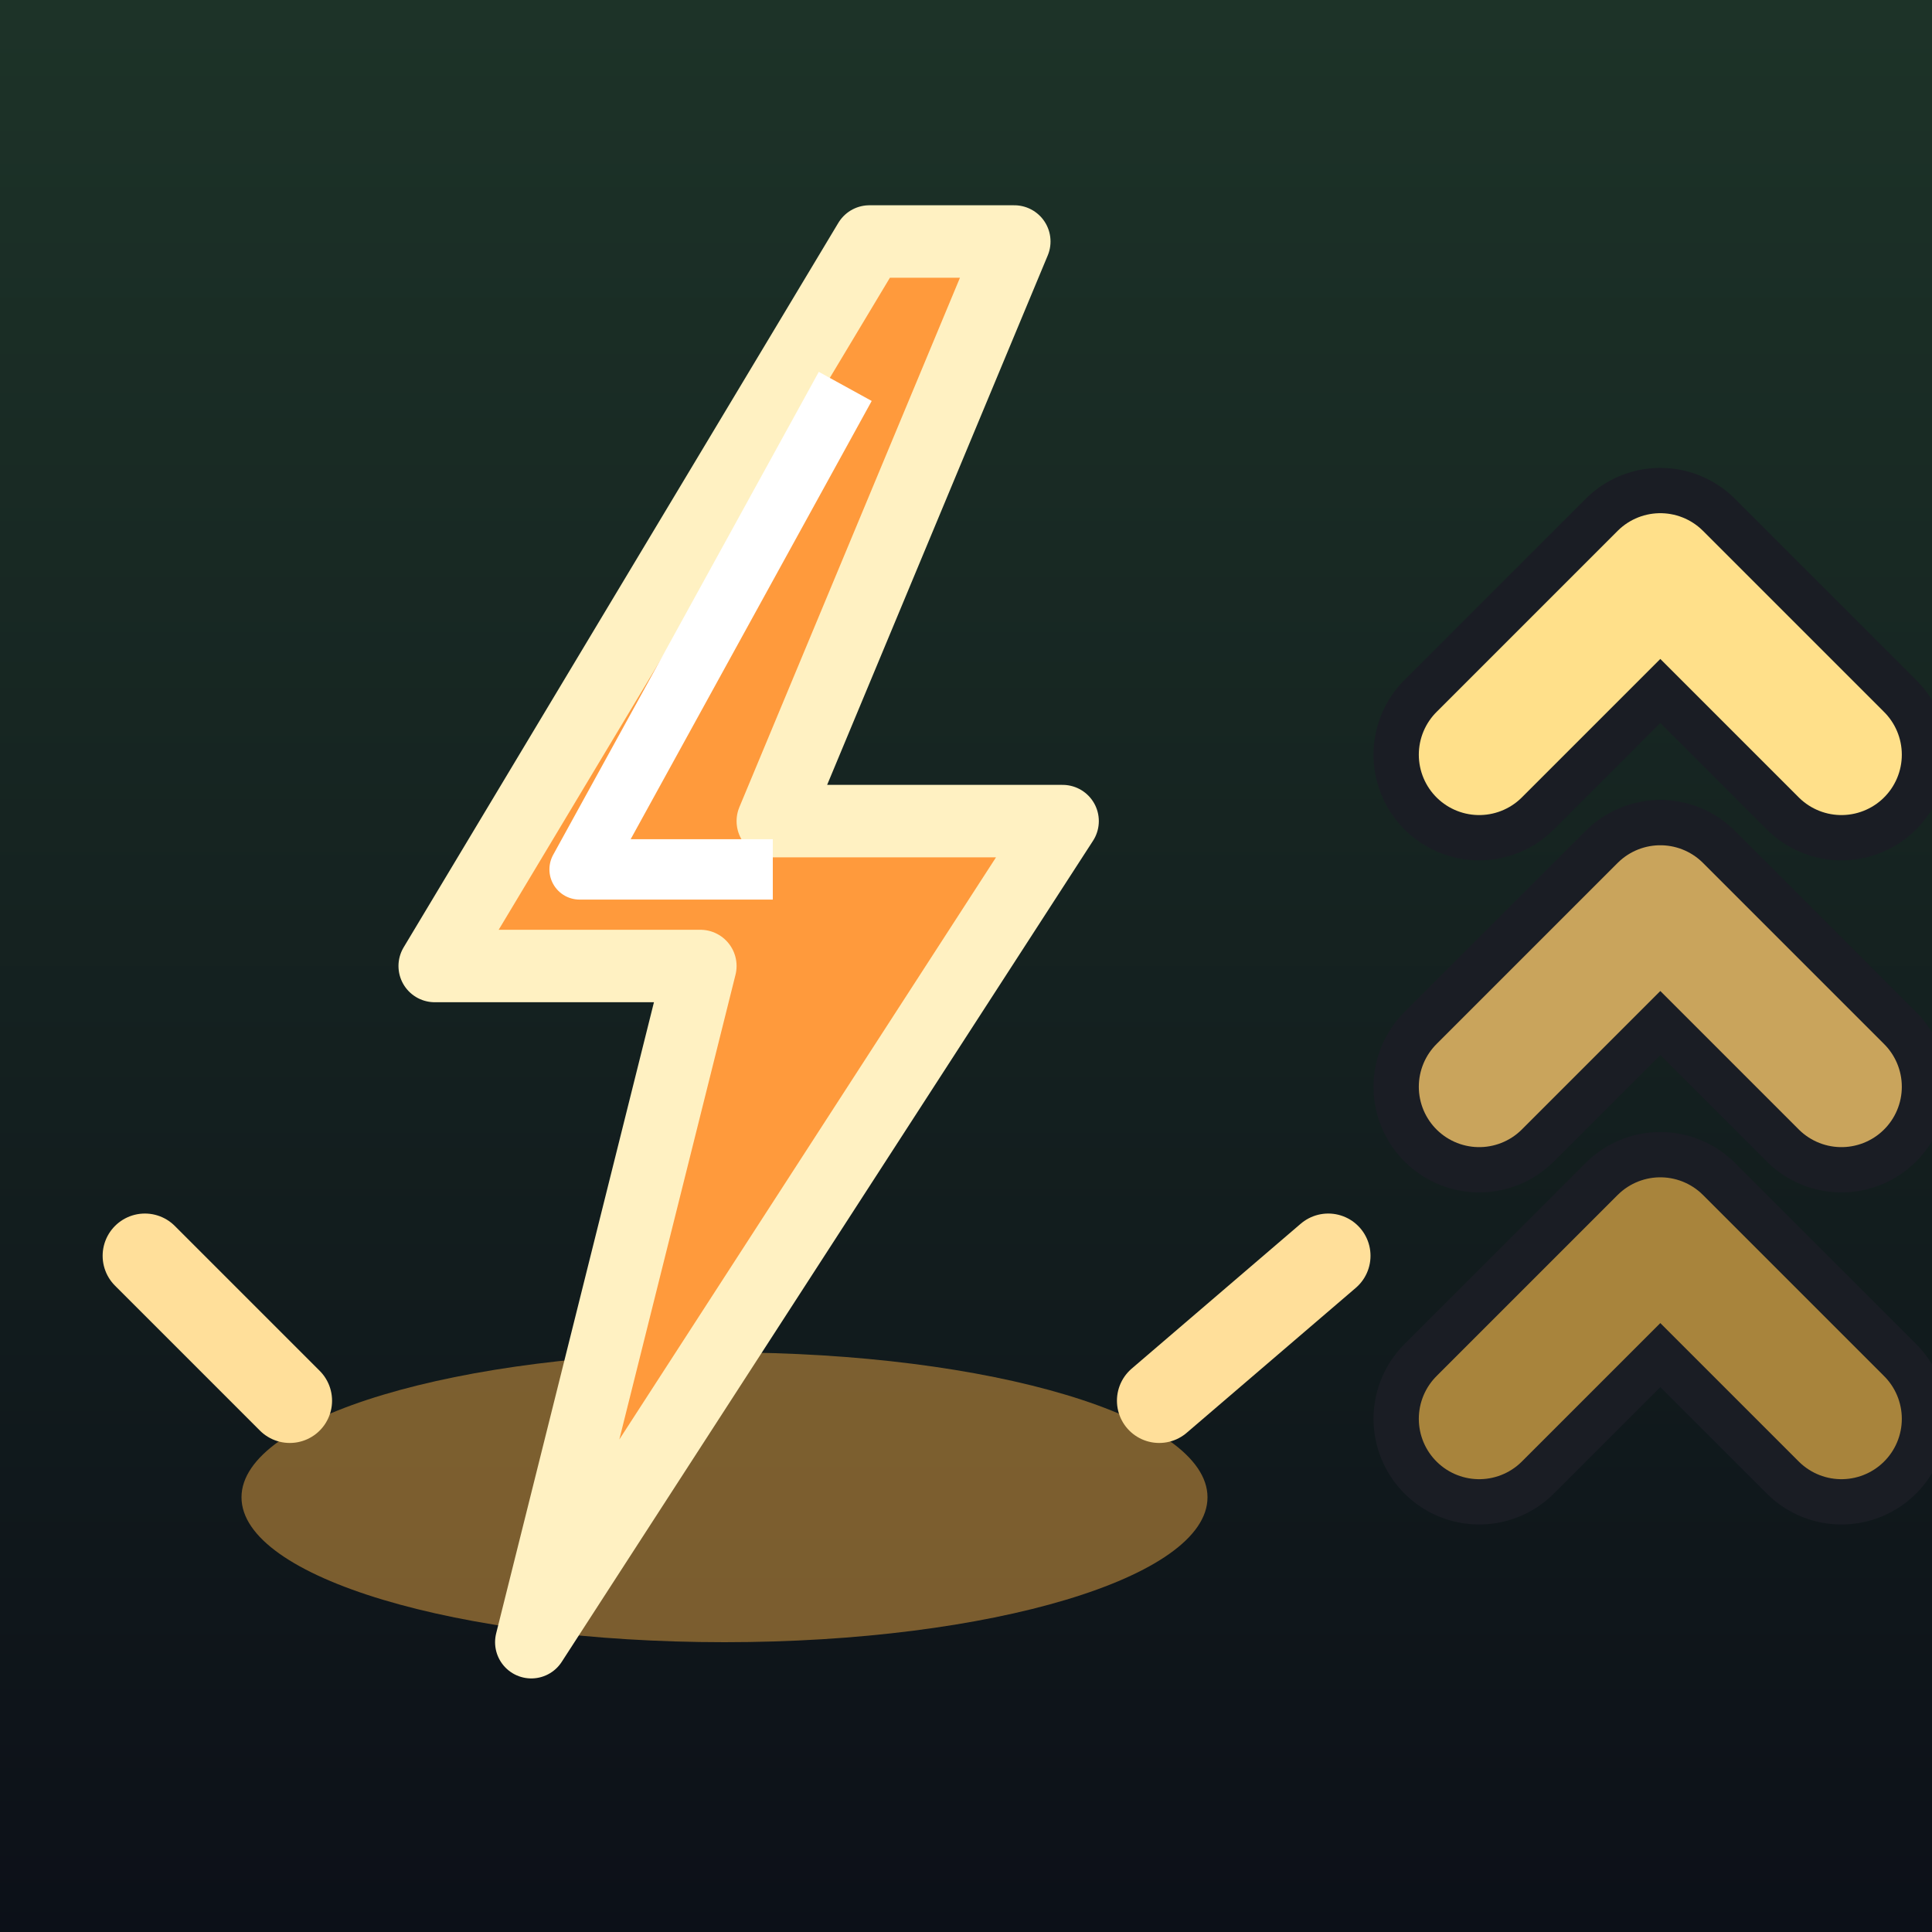
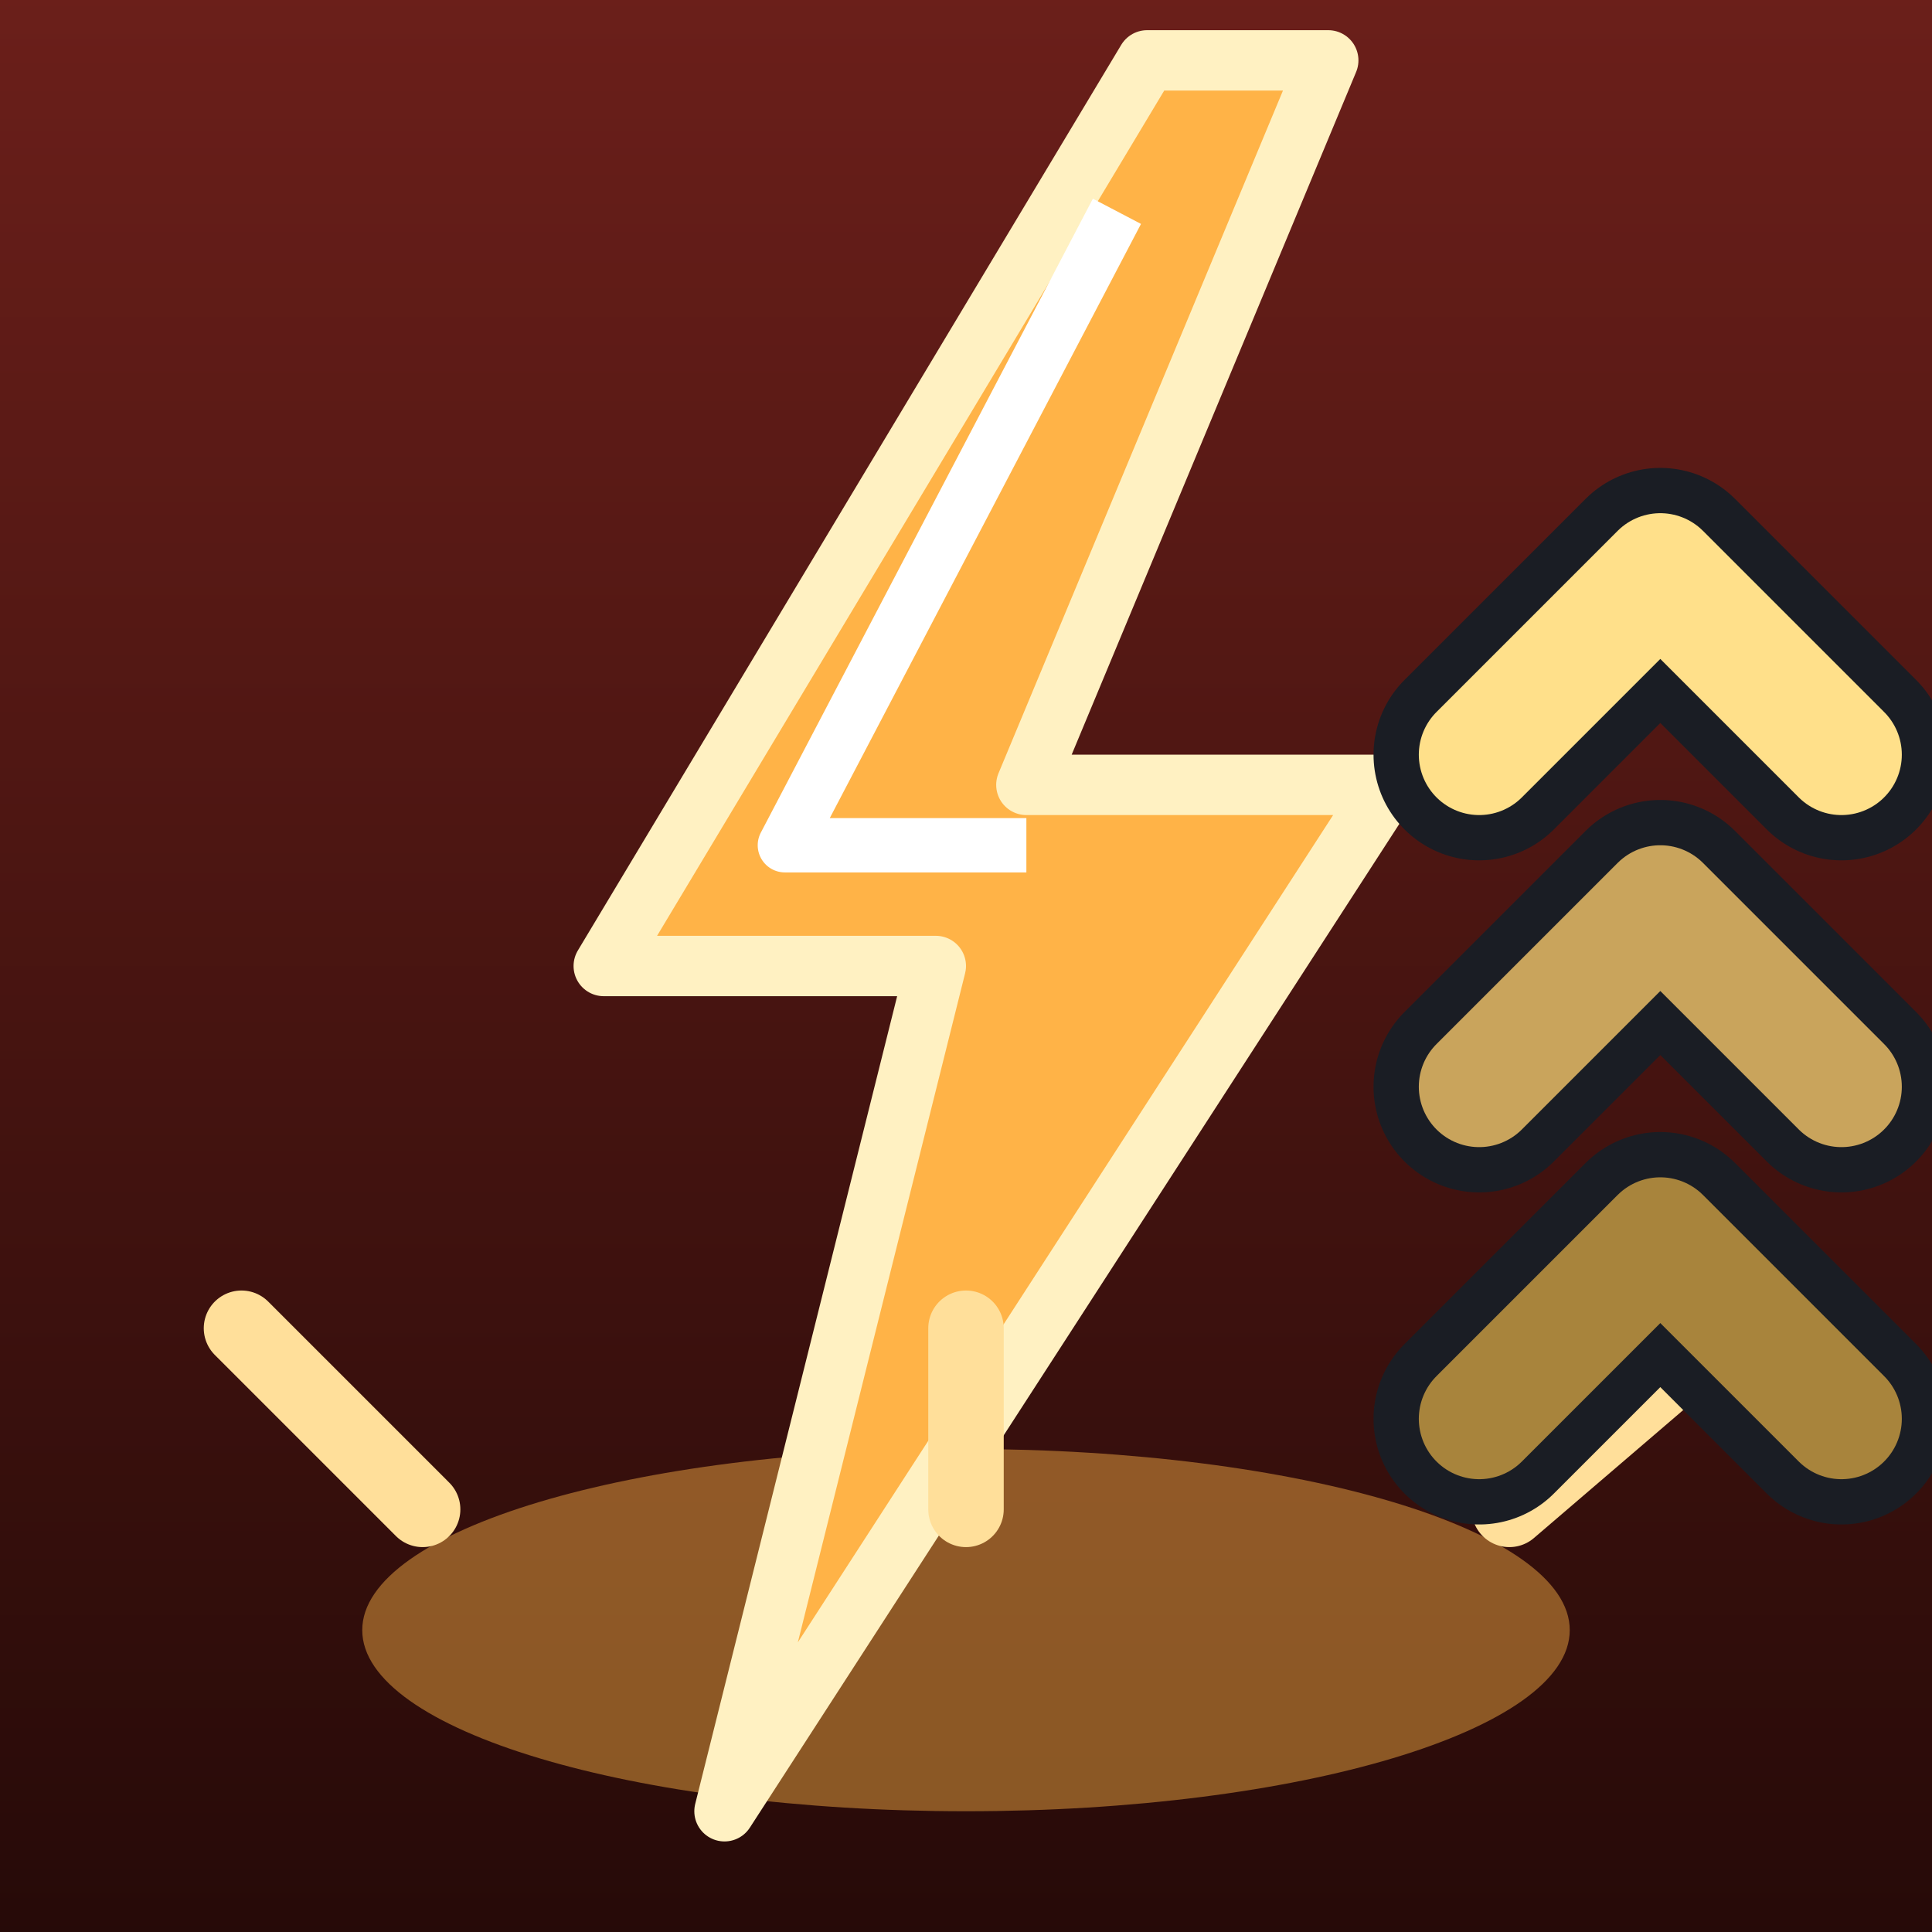
<svg xmlns="http://www.w3.org/2000/svg" width="128" height="128" viewBox="0 0 64 64">
  <defs>
    <linearGradient id="bg" x1="0" y1="0" x2="0" y2="1">
-       <stop offset="0" stop-color="#1d3328" />
-       <stop offset="1" stop-color="#0c1018" />
+       <stop offset="0" stop-color="#6b1f1a" />
+       <stop offset="1" stop-color="#260a08" />
    </linearGradient>
+     <radialGradient id="glow">
+       <stop offset="0" stop-color="#ffffff" stop-opacity="0.9" />
+       <stop offset="1" stop-color="#ffffff" stop-opacity="0" />
+     </radialGradient>
  </defs>
  <rect width="64" height="64" fill="url(#bg)" />
-   <g transform="translate(24 32) scale(0.8) translate(-32 -32)">
-     <ellipse cx="32" cy="54" rx="20" ry="6" fill="#ffb347" opacity="0.45" />
-     <path d="M 38 2 L 20 32 L 31 32 L 24 60 L 46 26 L 34 26 L 44 2 Z" fill="#ff9a3c" stroke="#fff1c2" stroke-width="3" stroke-linejoin="round" />
-     <path d="M 37 8 L 26 28 L 34 28" stroke="#ffffff" stroke-width="2.5" fill="none" stroke-linejoin="round" />
-     <path d="M 14 50 L 8 44 M 50 50 L 57 44" stroke="#ffdf9a" stroke-width="3.5" stroke-linecap="round" />
-   </g>
+   <ellipse cx="32" cy="54" rx="20" ry="6" fill="#ffb347" opacity="0.45" />
+   <path d="M 38 2 L 20 32 L 31 32 L 24 60 L 46 26 L 34 26 L 44 2 Z" fill="#ffb347" stroke="#fff1c2" stroke-width="2" stroke-linejoin="round" />
+   <path d="M 37 7 L 26 28 L 34 28" stroke="#ffffff" stroke-width="1.8" fill="none" stroke-linejoin="round" />
+   <path d="M 14 50 L 8 44 M 50 50 L 57 44 M 32 50 L 32 44" stroke="#ffdf9a" stroke-width="2.5" stroke-linecap="round" />
  <g fill="none" stroke-linecap="round" stroke-linejoin="round">
    <path d="M 49 47 L 55 41 L 61 47 M 49 36 L 55 30 L 61 36 M 49 25 L 55 19 L 61 25" stroke="#1a1d24" stroke-width="7" />
    <path d="M 49 47 L 55 41 L 61 47" stroke="#a8843c" stroke-width="4" />
    <path d="M 49 36 L 55 30 L 61 36" stroke="#c9a45c" stroke-width="4" />
    <path d="M 49 25 L 55 19 L 61 25" stroke="#ffe08a" stroke-width="4" />
  </g>
</svg>
